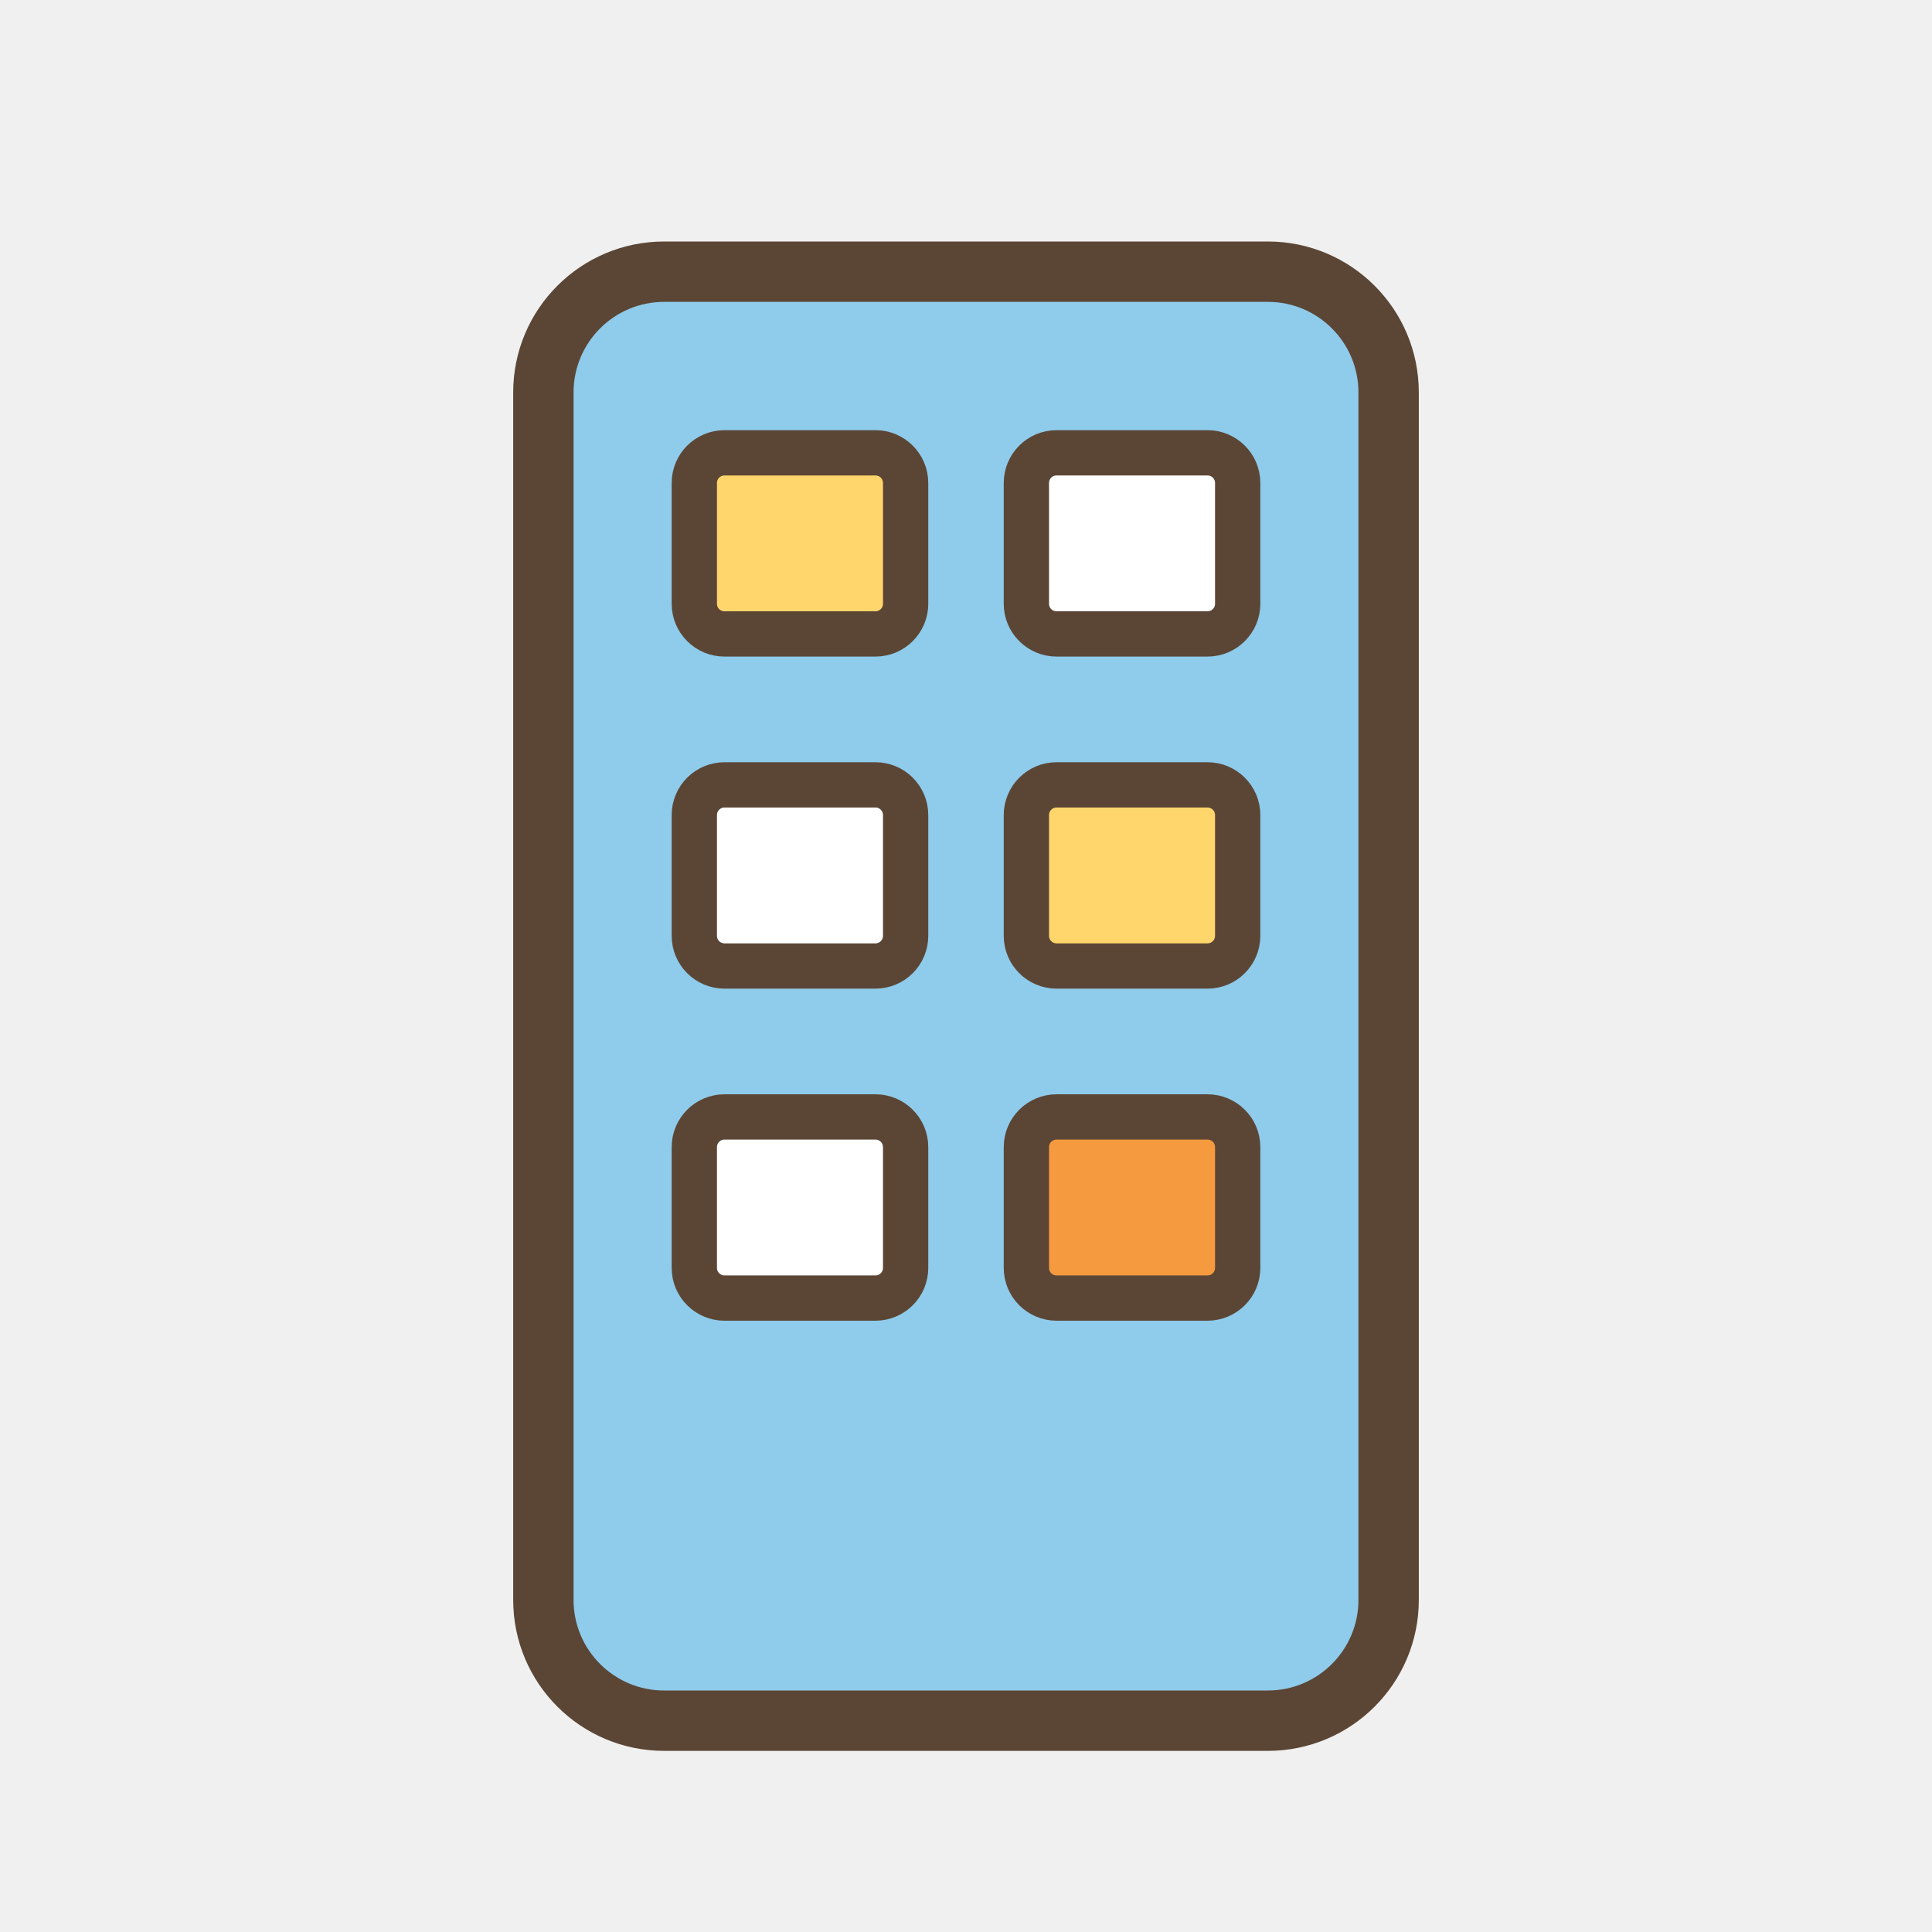
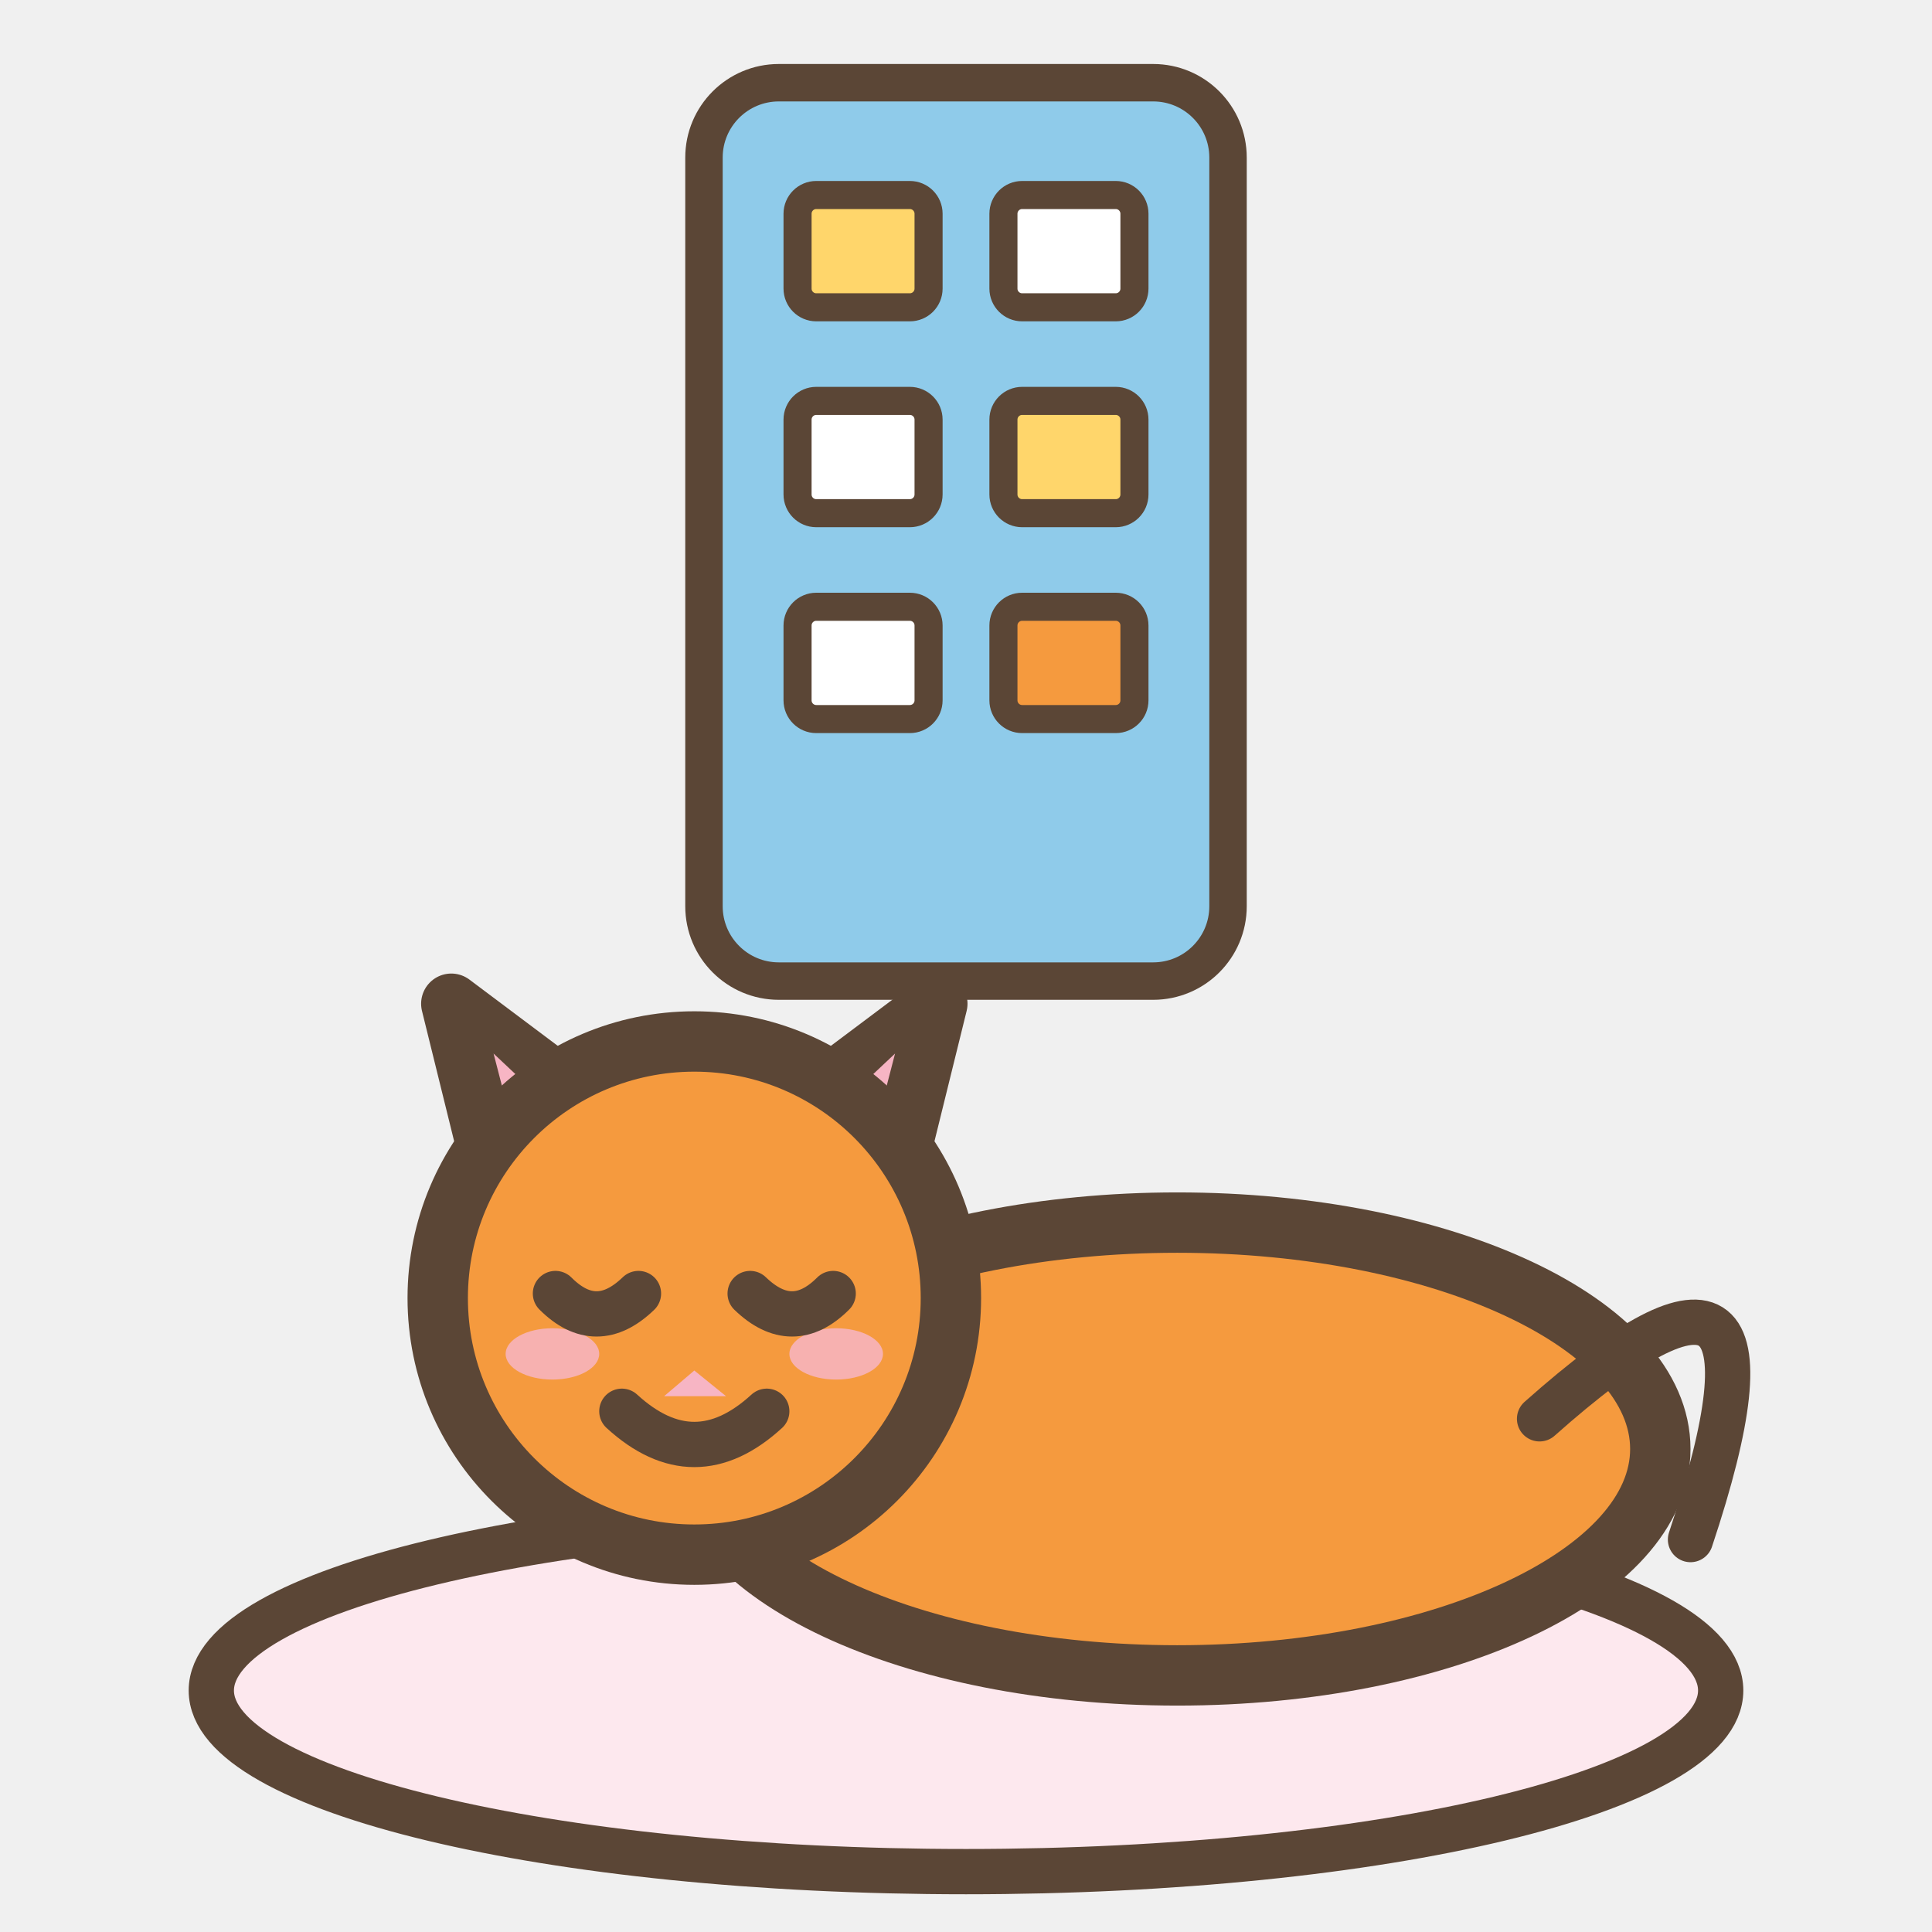
<svg xmlns="http://www.w3.org/2000/svg" viewBox="0 0 128 128" fill="none">
-   <rect x="36" y="18" width="56" height="96" rx="8" fill="#8FCBEA" stroke="#5B4636" stroke-width="4" stroke-linecap="round" stroke-linejoin="round" />
-   <rect x="46" y="30" width="14" height="12" rx="2" fill="#FFD66B" stroke="#5B4636" stroke-width="3" stroke-linecap="round" stroke-linejoin="round" />
-   <rect x="68" y="30" width="14" height="12" rx="2" fill="#FFFFFF" stroke="#5B4636" stroke-width="3" stroke-linecap="round" stroke-linejoin="round" />
-   <rect x="46" y="52" width="14" height="12" rx="2" fill="#FFFFFF" stroke="#5B4636" stroke-width="3" stroke-linecap="round" stroke-linejoin="round" />
-   <rect x="68" y="52" width="14" height="12" rx="2" fill="#FFD66B" stroke="#5B4636" stroke-width="3" stroke-linecap="round" stroke-linejoin="round" />
-   <rect x="46" y="74" width="14" height="12" rx="2" fill="#FFFFFF" stroke="#5B4636" stroke-width="3" stroke-linecap="round" stroke-linejoin="round" />
-   <rect x="68" y="74" width="14" height="12" rx="2" fill="#F59A3E" stroke="#5B4636" stroke-width="3" stroke-linecap="round" stroke-linejoin="round" />
+   <g transform="translate(64,34) scale(0.62) translate(-64,-64)">
+     <rect x="36" y="18" width="56" height="96" rx="8" fill="#8FCBEA" stroke="#5B4636" stroke-width="4" stroke-linecap="round" stroke-linejoin="round" />
+     <rect x="46" y="30" width="14" height="12" rx="2" fill="#FFD66B" stroke="#5B4636" stroke-width="3" stroke-linecap="round" stroke-linejoin="round" />
+     <rect x="68" y="30" width="14" height="12" rx="2" fill="#FFFFFF" stroke="#5B4636" stroke-width="3" stroke-linecap="round" stroke-linejoin="round" />
+     <rect x="46" y="52" width="14" height="12" rx="2" fill="#FFFFFF" stroke="#5B4636" stroke-width="3" stroke-linecap="round" stroke-linejoin="round" />
+     <rect x="68" y="52" width="14" height="12" rx="2" fill="#FFD66B" stroke="#5B4636" stroke-width="3" stroke-linecap="round" stroke-linejoin="round" />
+     <rect x="46" y="74" width="14" height="12" rx="2" fill="#FFFFFF" stroke="#5B4636" stroke-width="3" stroke-linecap="round" stroke-linejoin="round" />
+     <rect x="68" y="74" width="14" height="12" rx="2" fill="#F59A3E" stroke="#5B4636" stroke-width="3" stroke-linecap="round" stroke-linejoin="round" />
+   </g>
+   <ellipse cx="64" cy="112" rx="50" ry="12" fill="#FDE8EE" stroke="#5B4636" stroke-width="3" stroke-linecap="round" stroke-linejoin="round" />
+   <ellipse cx="78" cy="96" rx="32" ry="15" fill="#F59A3E" stroke="#5B4636" stroke-width="4" stroke-linecap="round" stroke-linejoin="round" />
+   <path d="M43.5 76.7 L29.9 66.5 L33.8 82.3 Z" fill="#F59A3E" stroke="#5B4636" stroke-width="4" stroke-linecap="round" stroke-linejoin="round" />
+   <path d="M41.2 77.8 L32.7 69.8 L35.5 80.6 Z" fill="#F7B5C4" />
+   <path d="M48.5 76.7 L62.1 66.5 L58.2 82.3 Z" fill="#F59A3E" stroke="#5B4636" stroke-width="4" stroke-linecap="round" stroke-linejoin="round" />
+   <path d="M50.8 77.8 L59.3 69.8 L56.5 80.6 Z" fill="#F7B5C4" />
+   <circle cx="46.0" cy="86.0" r="17.0" fill="#F59A3E" stroke="#5B4636" stroke-width="4" stroke-linecap="round" stroke-linejoin="round" />
+   <ellipse cx="36.6" cy="89.7" rx="3.1" ry="1.7" fill="#F7B5C4" opacity=".85" />
+   <ellipse cx="55.4" cy="89.7" rx="3.1" ry="1.7" fill="#F7B5C4" opacity=".85" />
+   <path d="M36.8 85.7 Q39.5 88.4 42.3 85.7" stroke="#5B4636" stroke-width="3" stroke-linecap="round" stroke-linejoin="round" />
+   <path d="M49.7 85.7 Q52.5 88.4 55.2 85.7" stroke="#5B4636" stroke-width="3" stroke-linecap="round" stroke-linejoin="round" />
+   <path d="M46.0 90.8 l-2.0 1.7 h4.1 Z" fill="#F7B5C4" />
+   <path d="M41.2 93.5 Q46.0 97.9 50.8 93.5" stroke="#5B4636" stroke-width="3" stroke-linecap="round" stroke-linejoin="round" />
+   <path d="M102 94 Q120 78 112 102" stroke="#5B4636" stroke-width="3" stroke-linecap="round" stroke-linejoin="round" fill="none" />
</svg>
